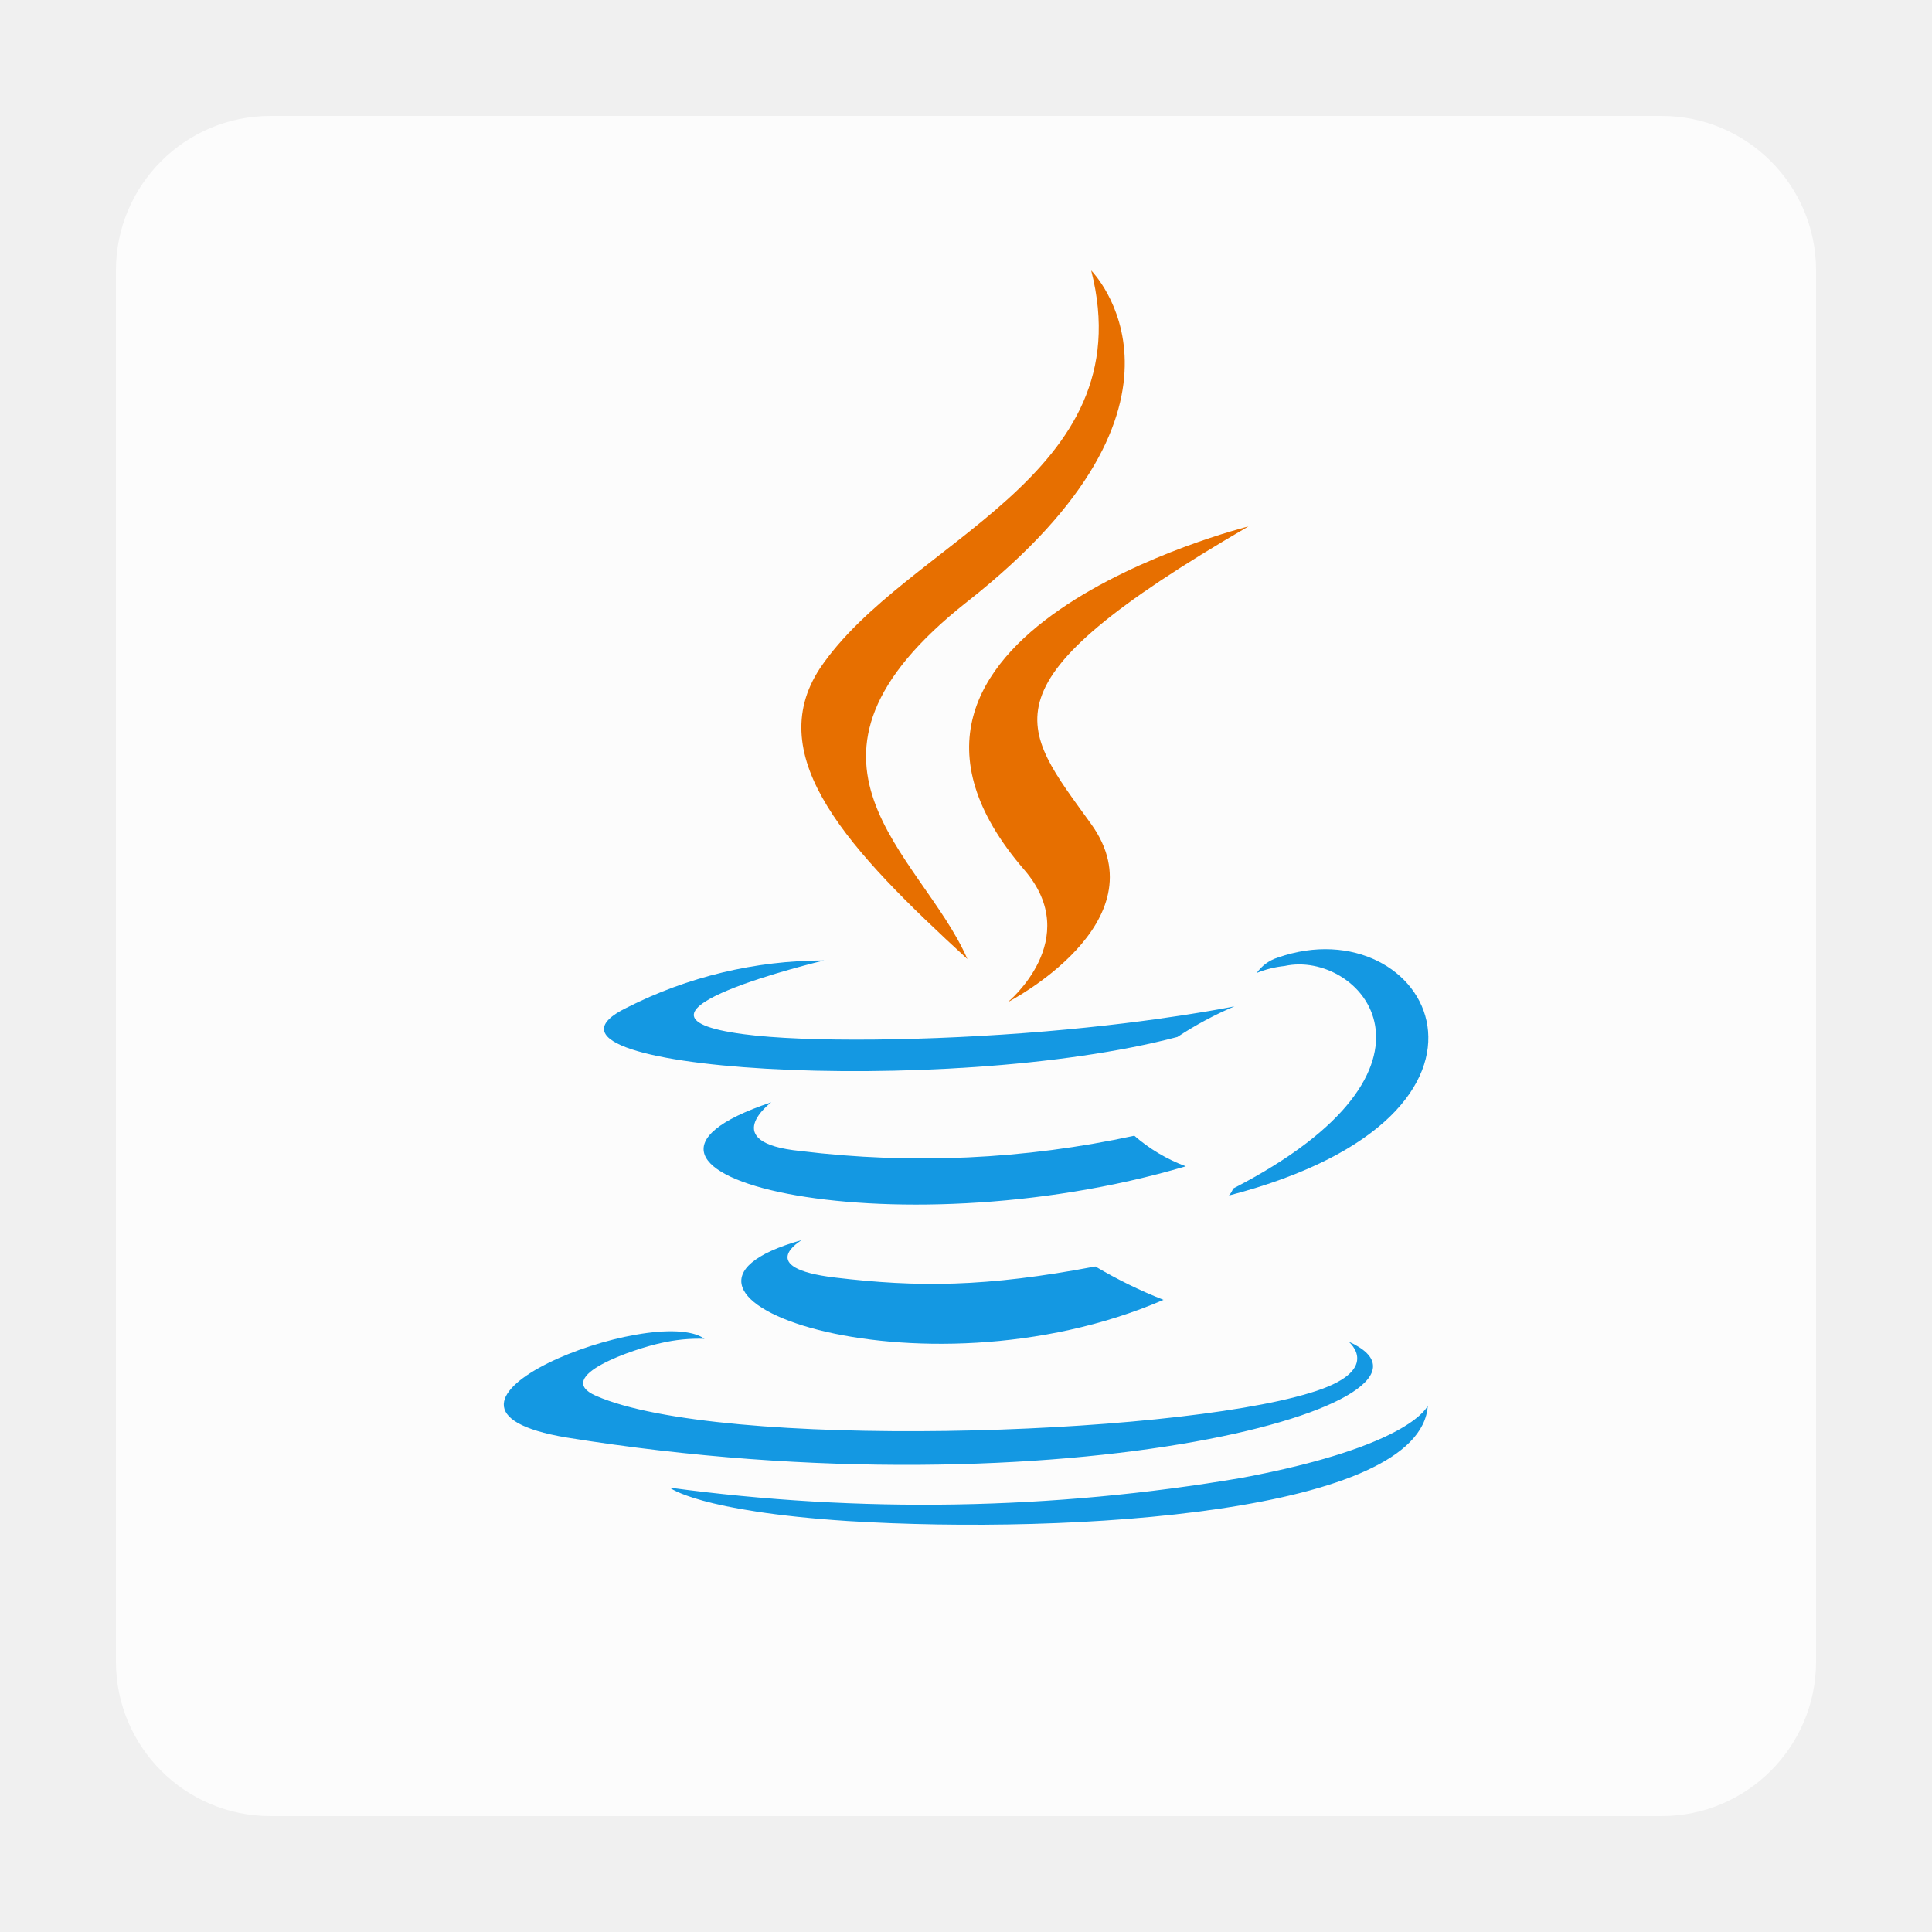
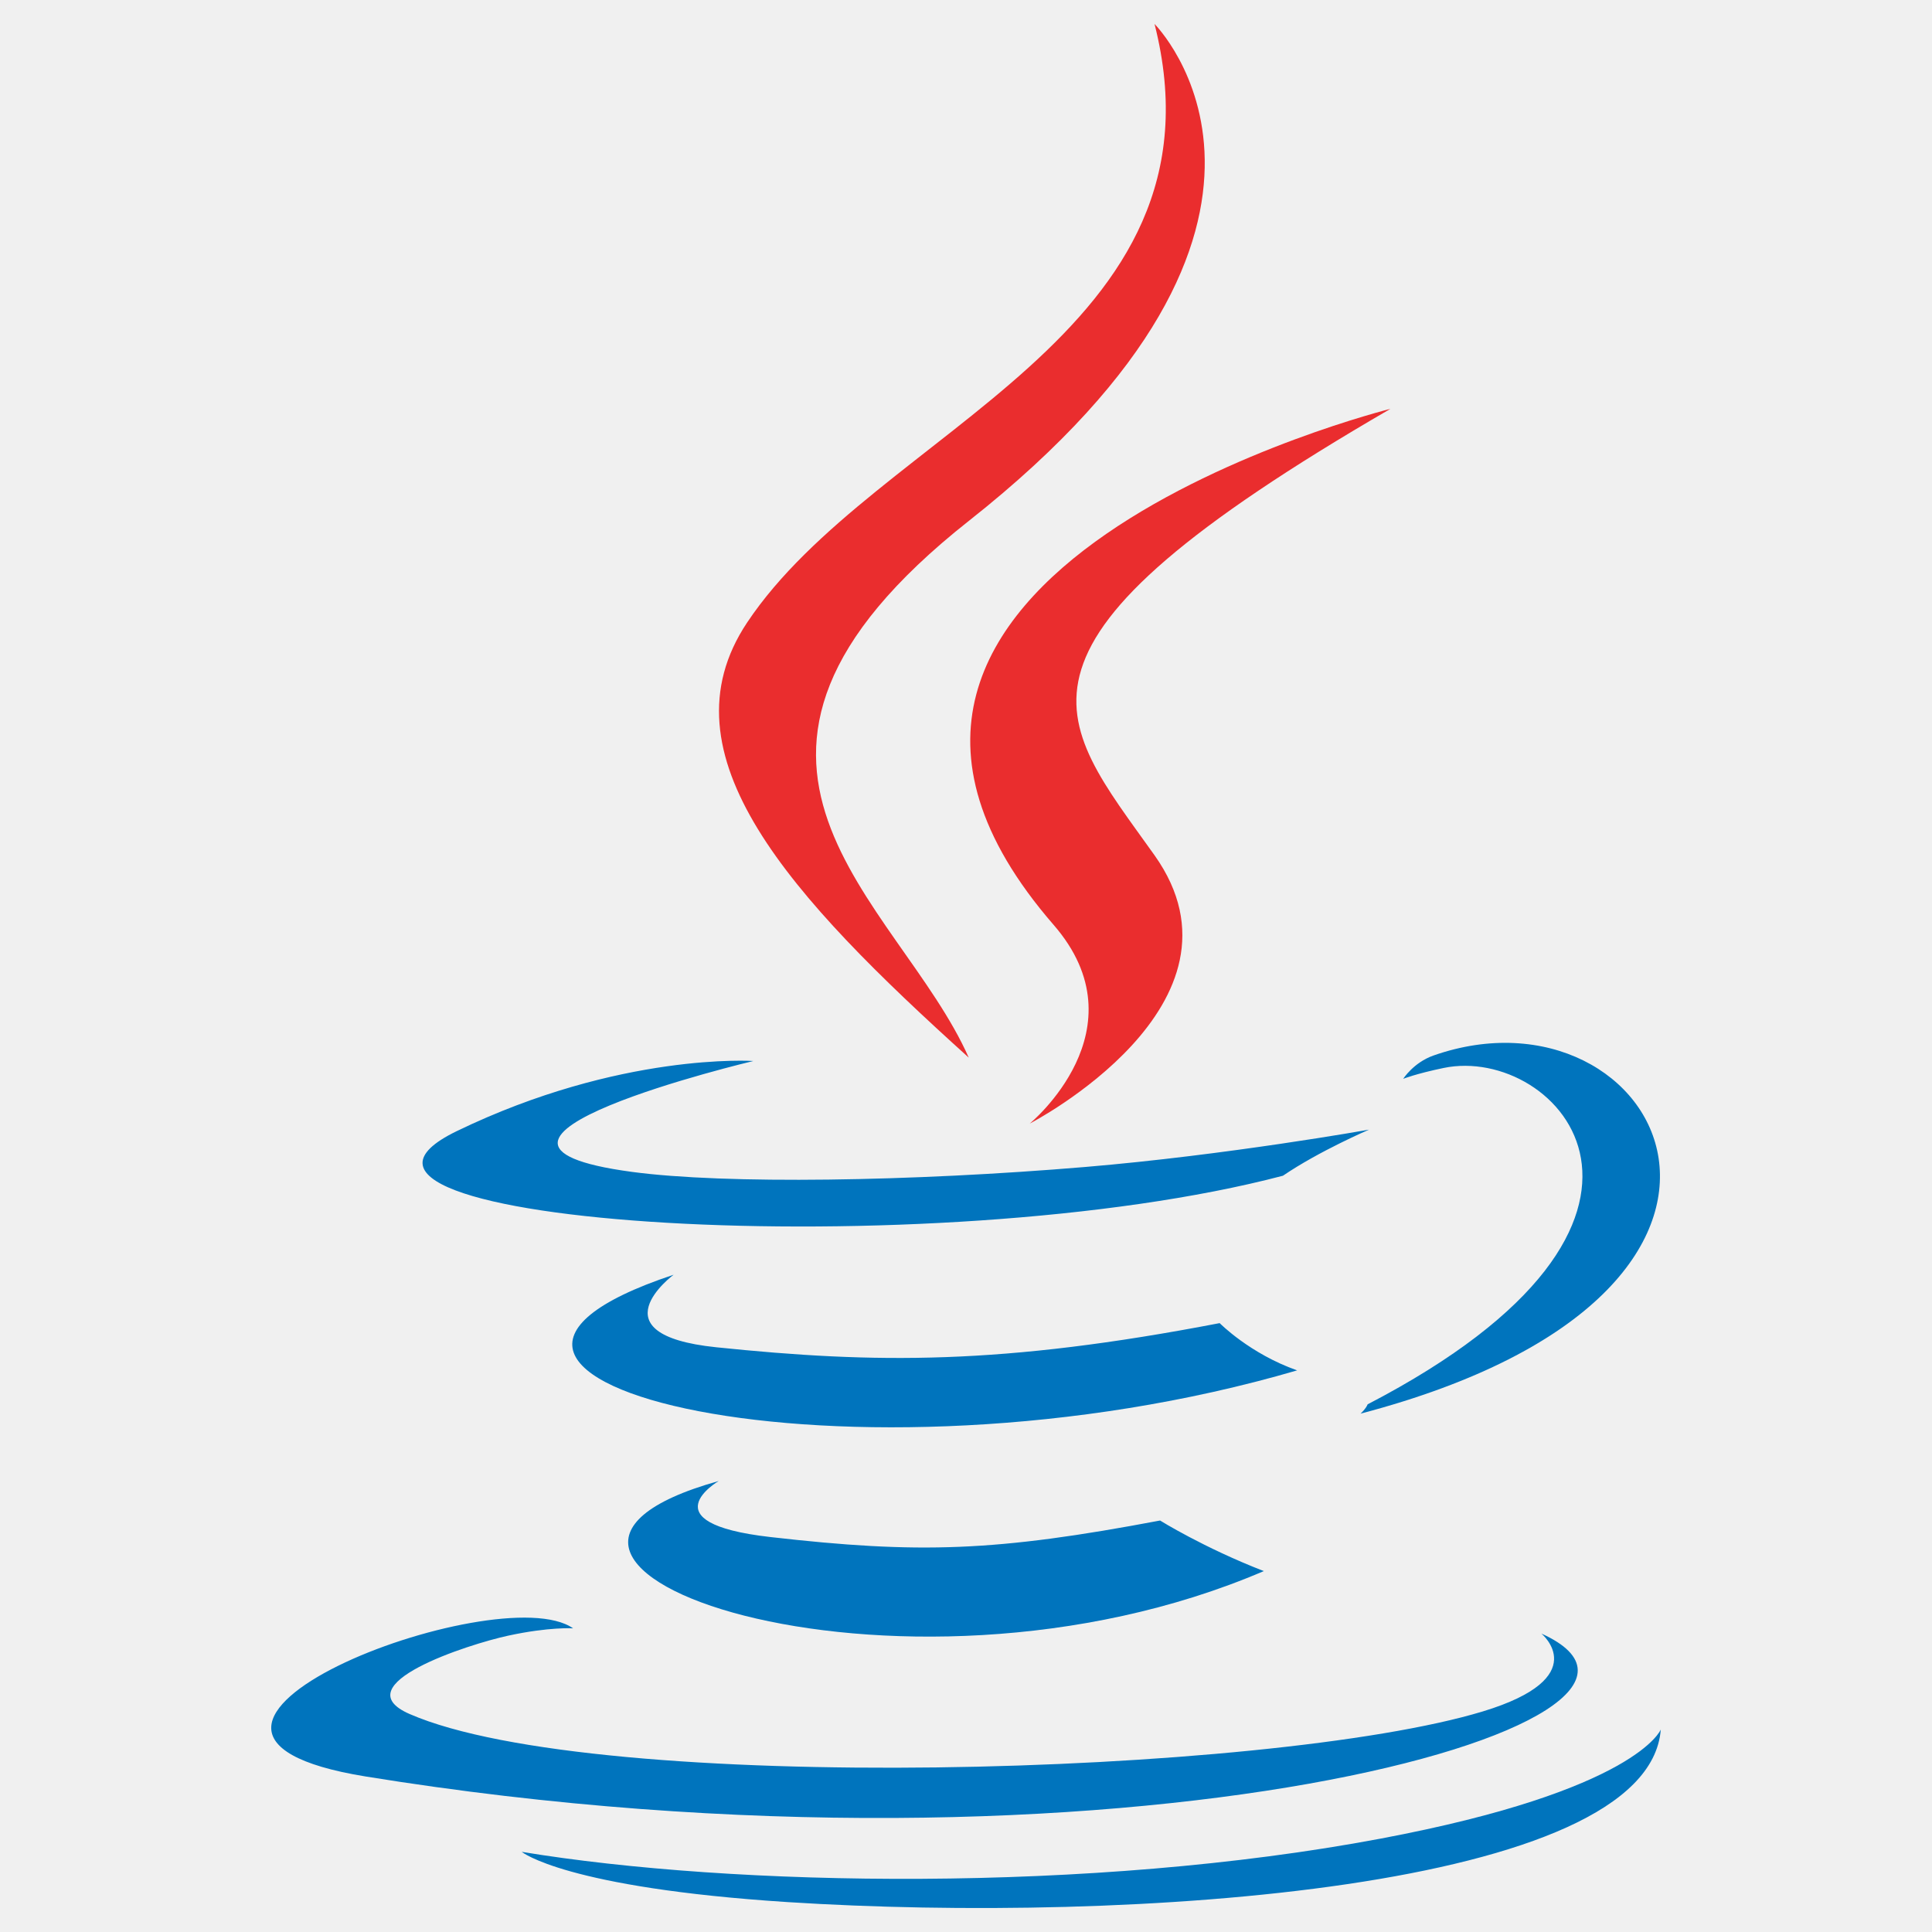
- <svg xmlns="http://www.w3.org/2000/svg" width="100" height="100" viewBox="0 0 100 100" fill="none">
-   <rect x="6" y="6" width="88" height="88" rx="8" fill="white" fill-opacity="0.8" />
-   <path d="M41.504 64.184C41.504 64.184 38.984 65.624 43.232 66.128C47.48 66.632 51.008 66.632 56.696 65.552C57.824 66.222 59.004 66.8 60.224 67.28C47.552 72.752 31.496 66.992 41.504 64.184Z" fill="#1498E2" />
-   <path d="M39.92 57.056C39.92 57.056 37.112 59.144 41.432 59.576C47.196 60.282 53.037 60.014 58.712 58.784C59.497 59.468 60.4 60.005 61.376 60.368C46.04 64.904 28.904 60.728 39.92 57.056Z" fill="#1498E2" />
-   <path d="M53.024 45.032C56.12 48.632 52.16 51.872 52.16 51.872C52.16 51.872 60.152 47.768 56.48 42.656C52.808 37.544 50.504 35.456 64.616 27.248C64.616 27.248 42.44 32.792 53.024 45.032Z" fill="#E76F00" />
-   <path d="M69.8 69.44C69.8 69.44 71.672 70.952 67.784 72.104C60.44 74.336 37.256 75.056 30.848 72.248C28.544 71.24 32.864 69.8 34.232 69.512C34.964 69.343 35.714 69.271 36.464 69.296C33.872 67.424 19.832 72.824 29.336 74.408C55.256 78.584 76.568 72.464 69.8 69.44Z" fill="#1498E2" />
-   <path d="M42.656 49.712C42.656 49.712 30.848 52.52 38.48 53.528C41.72 53.96 48.128 53.888 54.104 53.384C60.08 52.88 63.896 52.088 63.896 52.088C62.866 52.525 61.877 53.055 60.944 53.672C48.92 56.84 25.808 55.4 32.432 52.16C35.6 50.552 39.103 49.713 42.656 49.712Z" fill="#1498E2" />
-   <path d="M63.824 61.52C75.992 55.256 70.376 49.136 66.488 50C65.993 50.05 65.508 50.172 65.048 50.36C65.311 49.985 65.691 49.706 66.128 49.568C73.904 46.832 79.88 57.632 63.608 61.88C63.705 61.776 63.778 61.654 63.824 61.52Z" fill="#1498E2" />
-   <path d="M56.48 14C56.48 14 63.248 20.768 50.072 31.136C39.56 39.416 47.696 44.168 50.072 49.64C43.952 44.024 39.416 39.2 42.44 34.592C46.904 27.968 59.216 24.728 56.48 14Z" fill="#E76F00" />
-   <path d="M43.88 78.728C55.544 79.448 73.544 78.296 73.904 72.752C73.904 72.752 73.112 74.84 64.256 76.496C54.474 78.159 44.497 78.329 34.664 77C34.664 77 36.176 78.224 43.88 78.728Z" fill="#1498E2" />
+ <svg xmlns="http://www.w3.org/2000/svg" viewBox="0 0 128 128">
+   <path fill="#0074BD" d="M47.617 98.12s-4.767 2.774 3.397 3.71c9.892 1.13 14.947.968 25.845-1.092 0 0 2.871 1.795 6.873 3.351-24.439 10.47-55.308-.607-36.115-5.969zm-2.988-13.665s-5.348 3.959 2.823 4.805c10.567 1.091 18.91 1.18 33.354-1.6 0 0 1.993 2.025 5.132 3.131-29.542 8.64-62.446.68-41.309-6.336z" />
+   <path fill="#EA2D2E" d="M69.802 61.271c6.025 6.935-1.58 13.17-1.58 13.17s15.289-7.891 8.269-17.777c-6.559-9.215-11.587-13.792 15.635-29.58 0 .001-42.731 10.67-22.324 34.187z" />
+   <path fill="#0074BD" d="M102.123 108.229s3.529 2.91-3.888 5.159c-14.102 4.272-58.706 5.56-71.094.171-4.451-1.938 3.899-4.625 6.526-5.192 2.739-.593 4.303-.485 4.303-.485-4.953-3.487-32.013 6.85-13.743 9.815 49.821 8.076 90.817-3.637 77.896-9.468zM49.912 70.294s-22.686 5.389-8.033 7.348c6.188.828 18.518.638 30.011-.326 9.39-.789 18.813-2.474 18.813-2.474s-3.308 1.419-5.704 3.053c-23.042 6.061-67.544 3.238-54.731-2.958 10.832-5.239 19.644-4.643 19.644-4.643zm40.697 22.747c23.421-12.167 12.591-23.86 5.032-22.285-1.848.385-2.677.72-2.677.72s.688-1.079 2-1.543c14.953-5.255 26.451 15.503-4.823 23.725 0-.002.359-.327.468-.617z" />
+   <path fill="#EA2D2E" d="M76.491 1.587S89.459 14.563 64.188 34.51c-20.266 16.006-4.621 25.13-.007 35.559-11.831-10.673-20.509-20.07-14.688-28.815C58.041 28.42 81.722 22.195 76.491 1.587z" />
+   <path fill="#0074BD" d="M52.214 126.021c22.476 1.437 57-.8 57.817-11.436 0 0-1.571 4.032-18.577 7.231-19.186 3.612-42.854 3.191-56.887.874 0 .001 2.875 2.381 17.647 3.331z" />
</svg>
